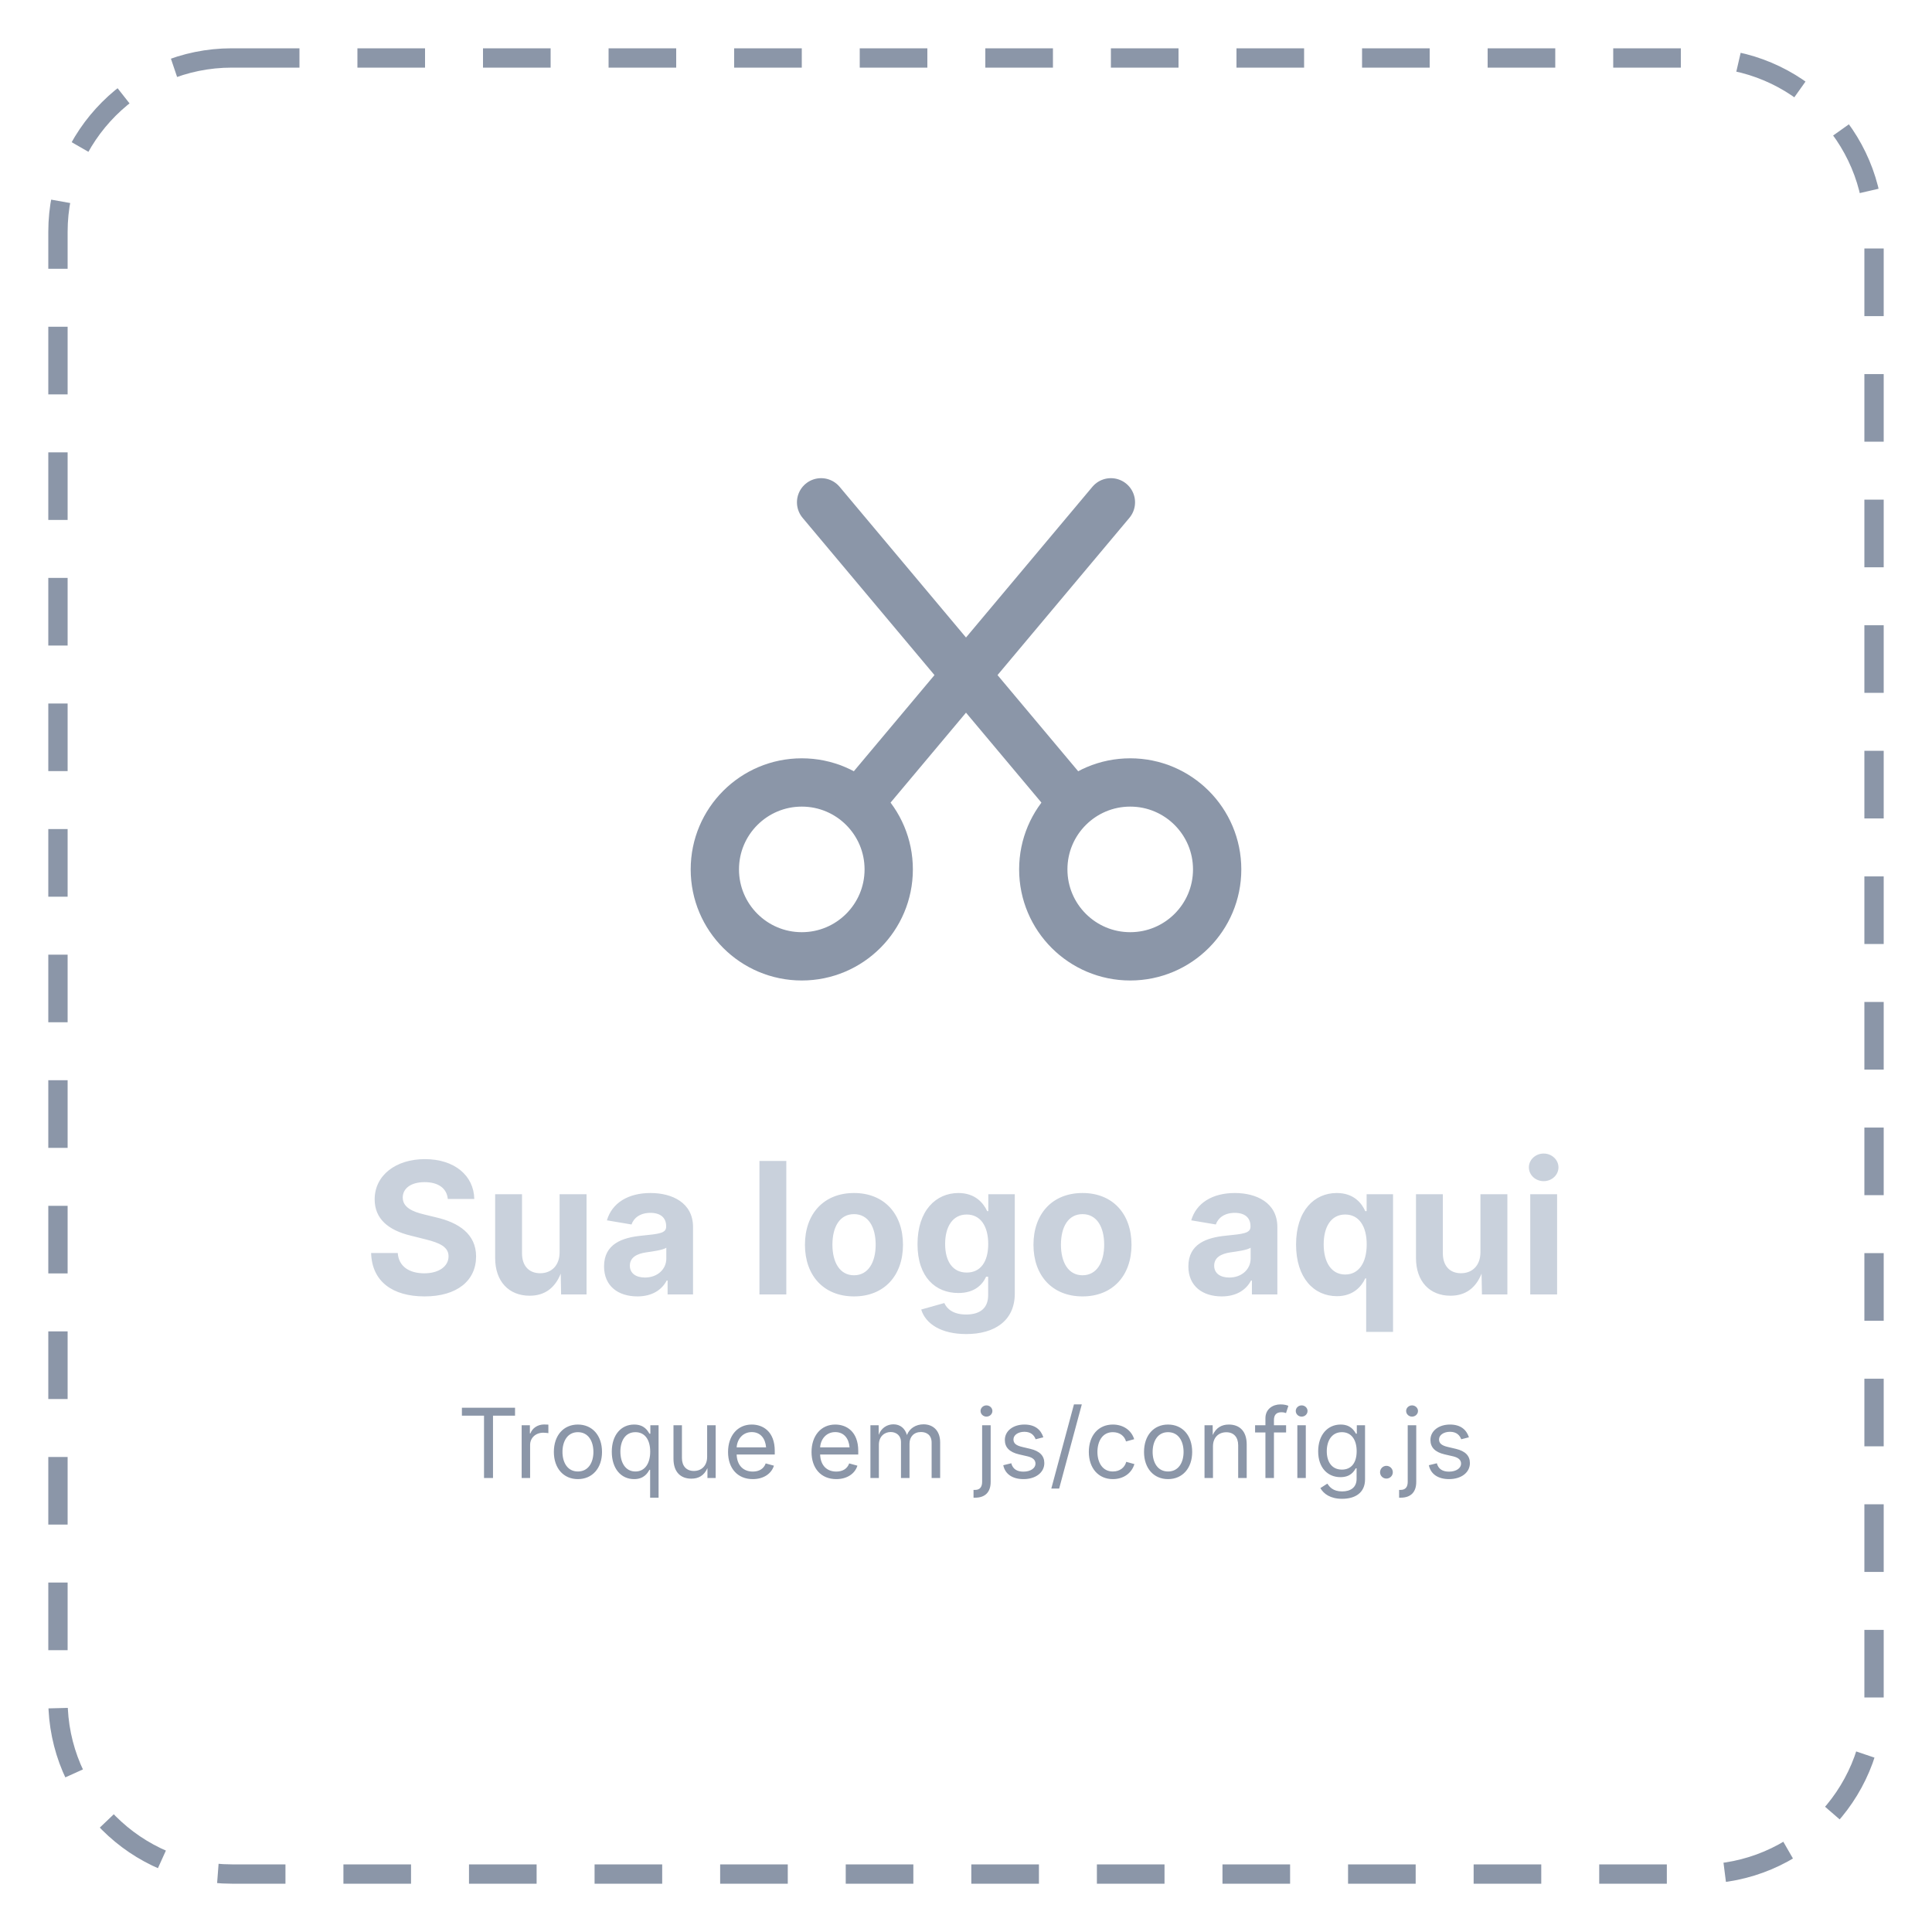
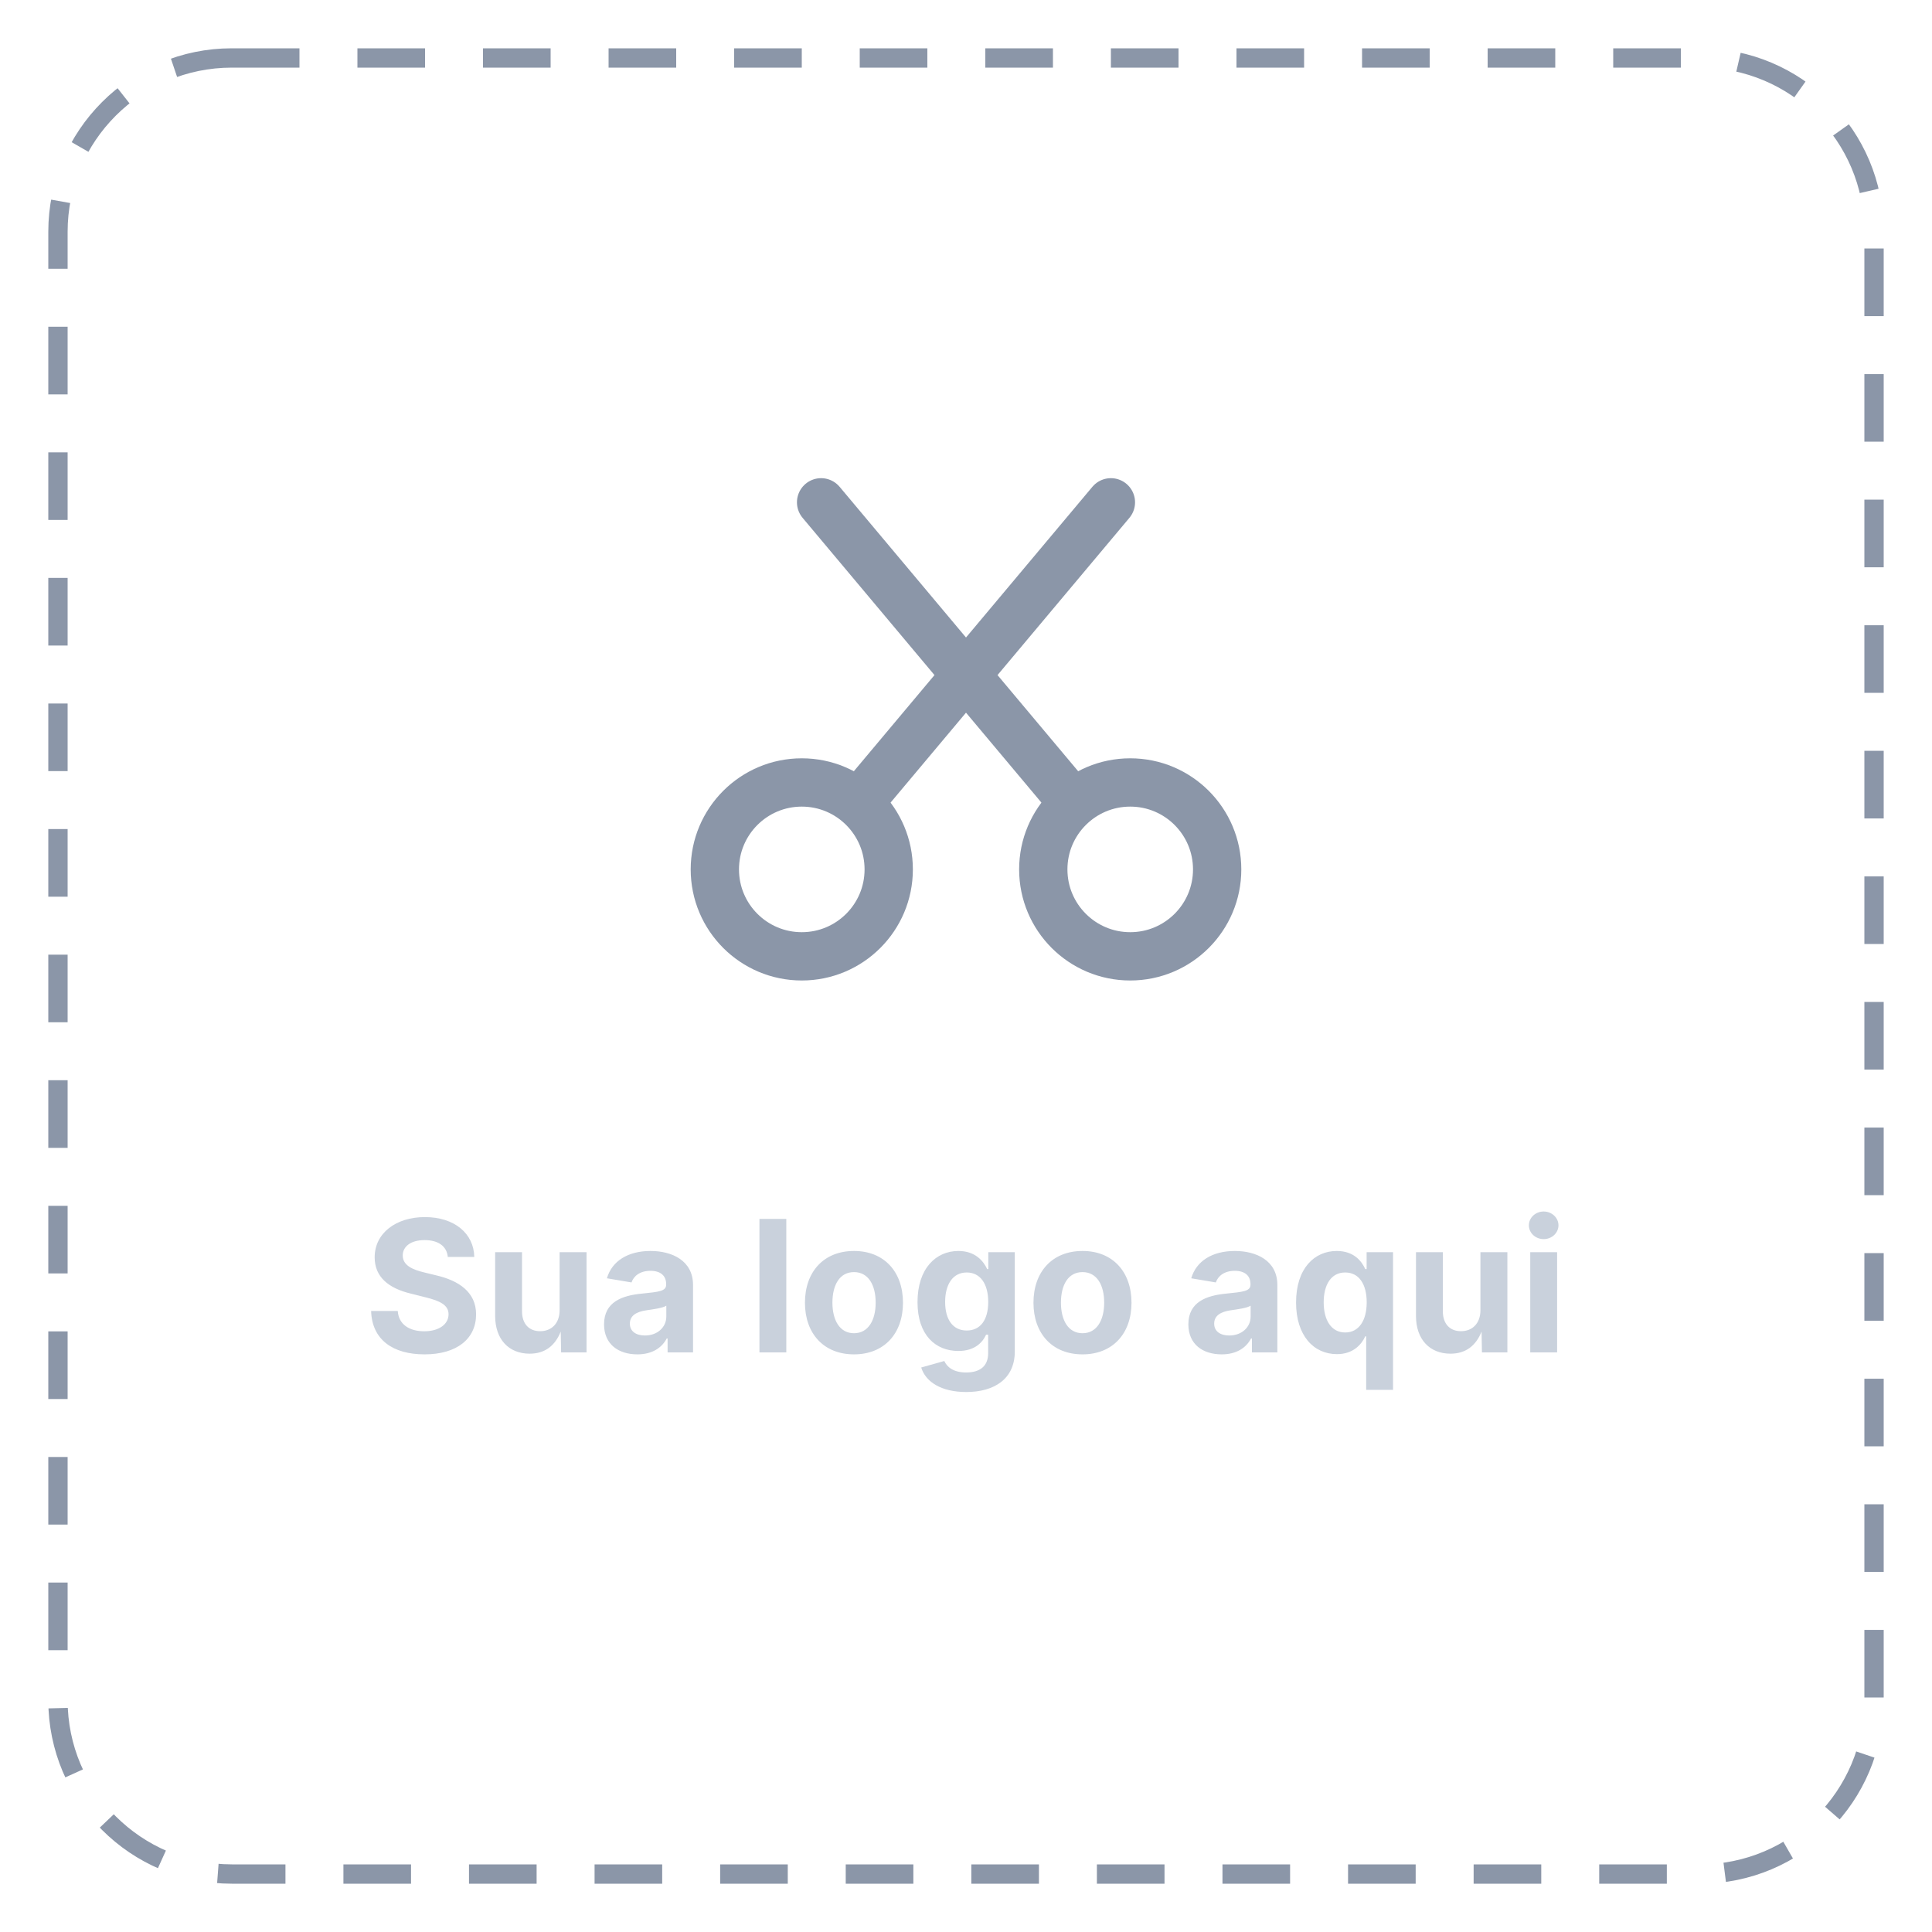
<svg xmlns="http://www.w3.org/2000/svg" viewBox="0 0 400 400" role="img" aria-label="Sua logo aqui">
  <rect x="12" y="12" width="376" height="376" rx="36" fill="none" stroke="#8b96a8" stroke-width="4" stroke-dasharray="14 12" />
  <g fill="none" stroke="#8b96a8" stroke-width="10" stroke-linecap="round" transform="translate(200 150)">
    <circle cx="-34" cy="30" r="18" />
    <circle cx="34" cy="30" r="18" />
    <path d="M-22 16 L30 -46 M22 16 L-30 -46" />
  </g>
-   <text x="200" y="268" text-anchor="middle" font-family="Outfit, Inter, Arial, sans-serif" font-size="38" font-weight="700" fill="#c9d1dc">Sua logo aqui</text>
-   <text x="200" y="306" text-anchor="middle" font-family="Inter, Arial, sans-serif" font-size="20" fill="#8b96a8">Troque em js/config.js</text>
+   <text x="200" y="280" text-anchor="middle" font-family="Outfit, Inter, Arial, sans-serif" font-size="38" font-weight="700" fill="#c9d1dc">Sua logo aqui</text>
</svg>
